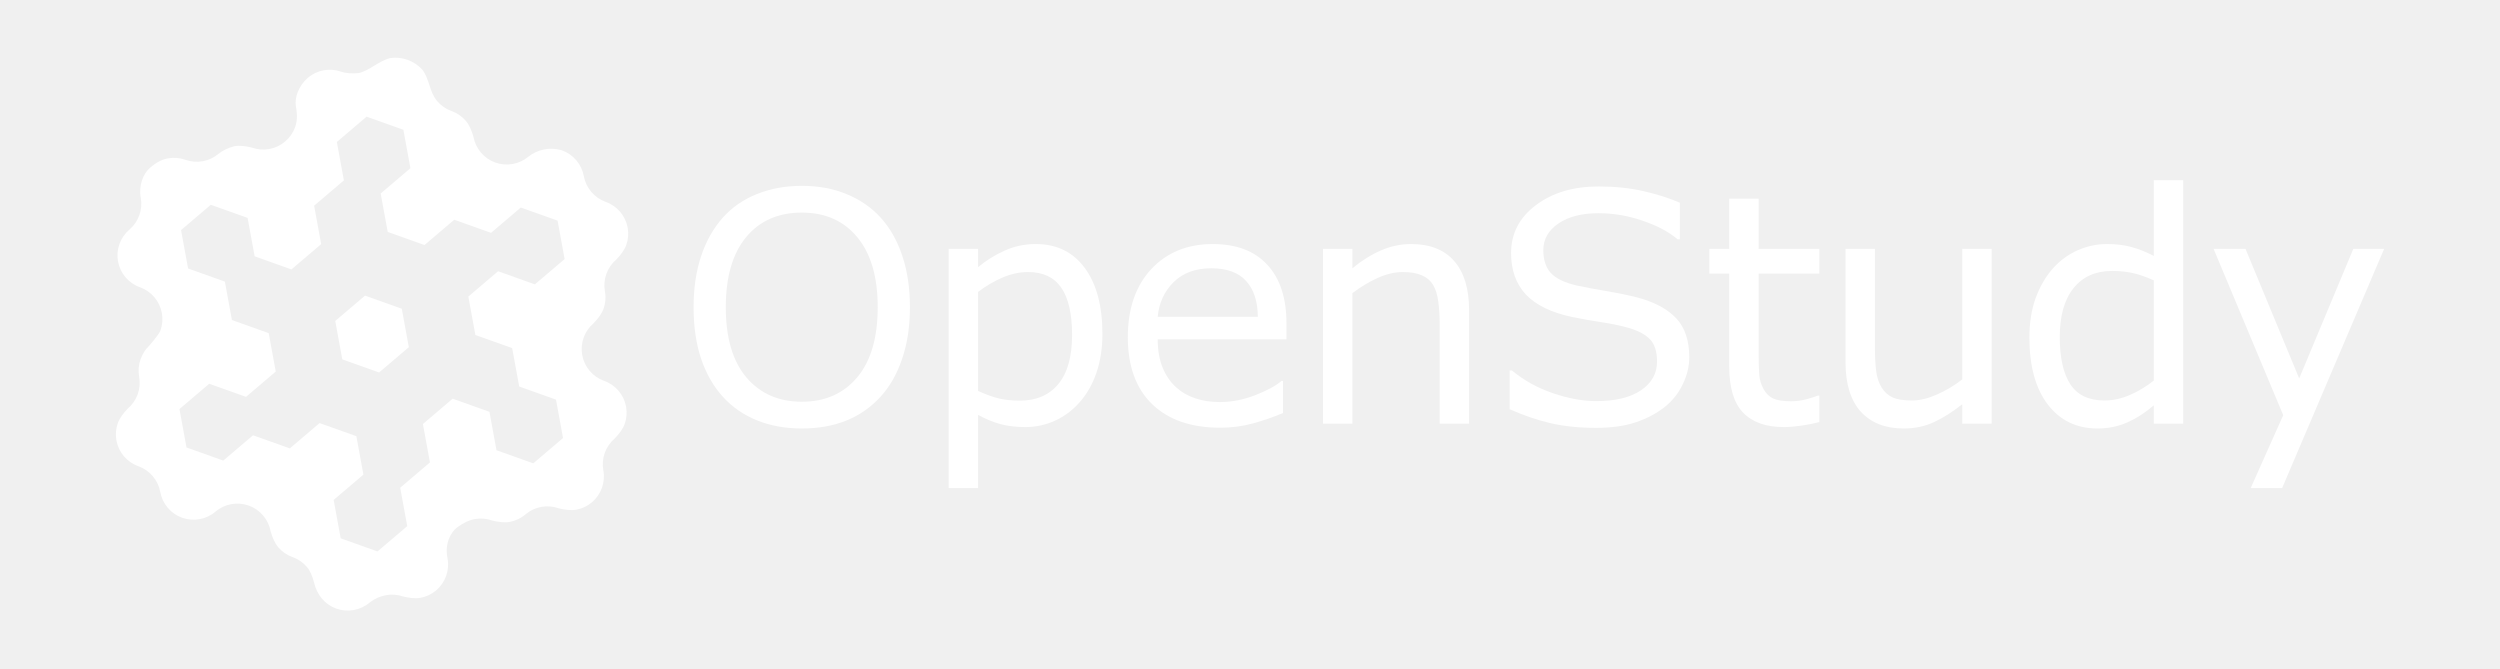
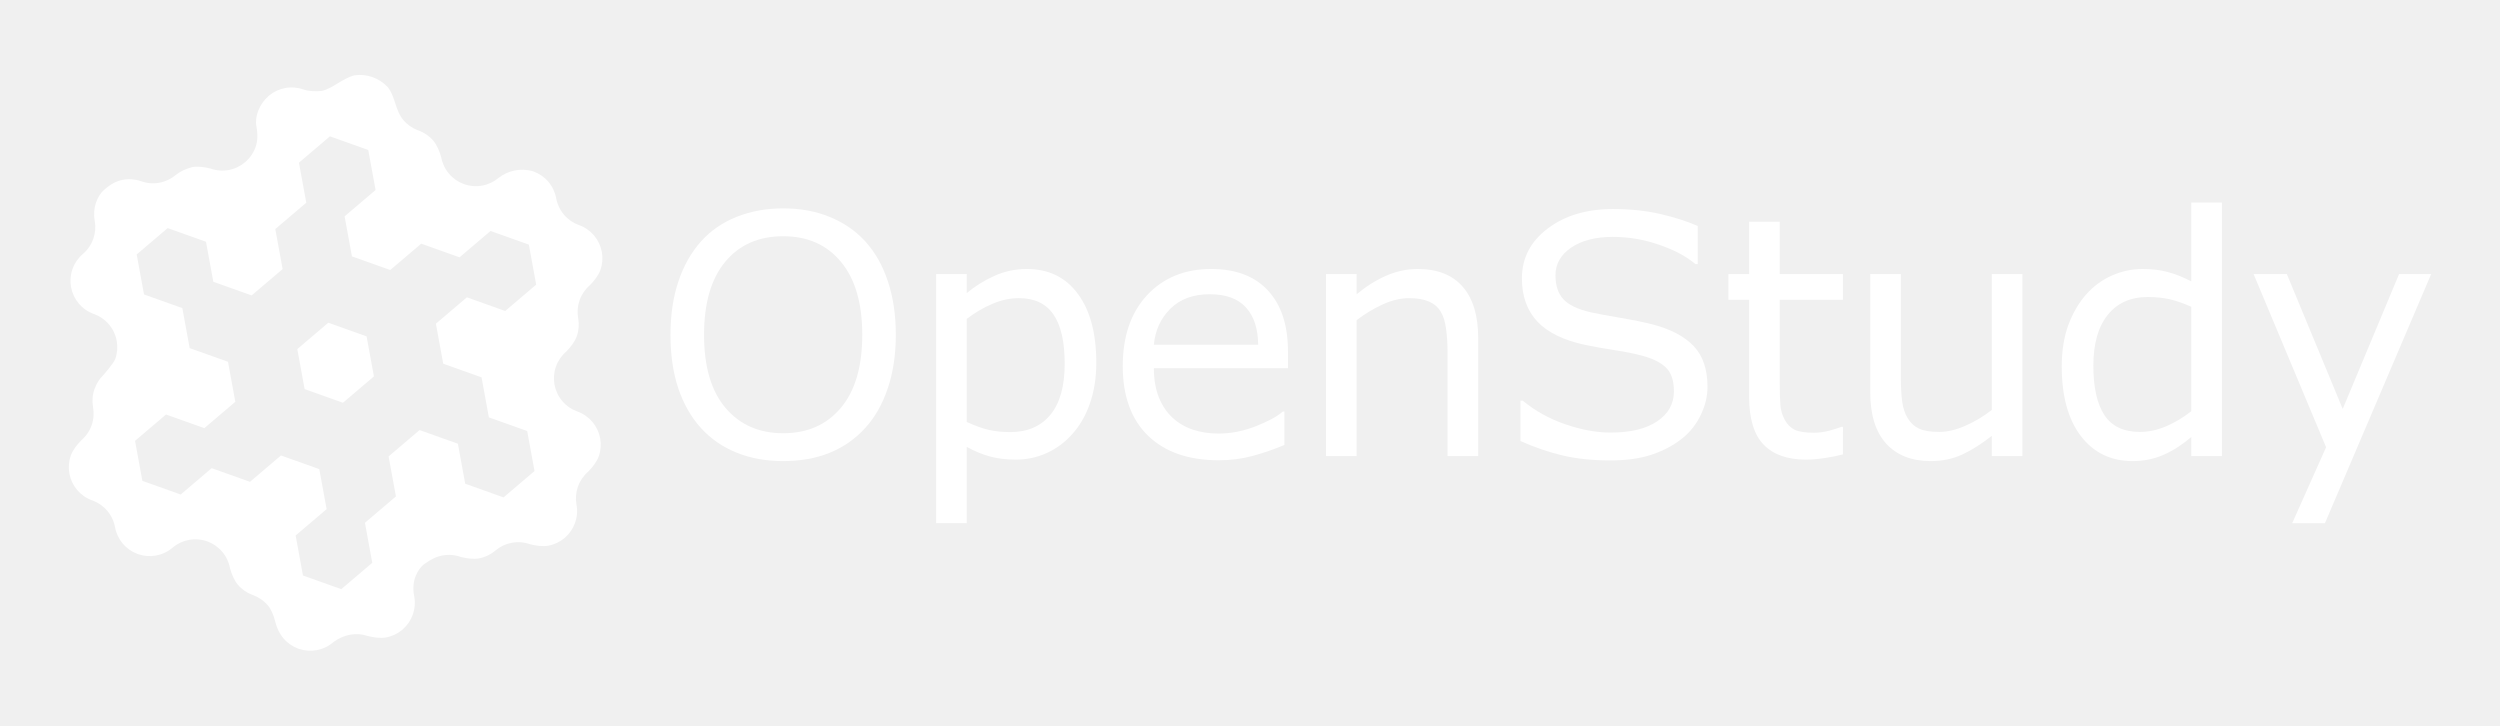
- <svg xmlns="http://www.w3.org/2000/svg" width="1757.006" height="469.685" viewBox="0 0 464.874 124.271" version="1.1" id="svg5">
+ <svg xmlns="http://www.w3.org/2000/svg" width="1687.006" height="489.685" viewBox="0 0 446.354 129.562" version="1.1" id="svg5">
  <defs id="defs2" />
  <g id="layer1" transform="translate(-8.564984,-4.010636)">
-     <g id="g420" transform="matrix(0.2699993,-0.04947525,0.04947525,0.2699993,-16.35284,9.535806)" style="fill:#ffffff;fill-opacity:1;stroke:none;stroke-width:5.615;stroke-dasharray:none;stroke-opacity:1">
+     <g id="g420" transform="matrix(0.2699993,-0.04947525,0.04947525,0.2699993,-25.61325,12.18164)" style="fill:#ffffff;fill-opacity:1;stroke:none;stroke-width:5.615;stroke-dasharray:none;stroke-opacity:1">
      <path style="fill:#ffffff;fill-opacity:1;stroke:none;stroke-width:5.615;stroke-dasharray:none;stroke-opacity:1" d="m 300.031,291.042 -22.914,-13.229 v -26.458 l 22.914,-13.229 22.914,13.229 v 26.458 z" id="path416" />
      <path id="path418" style="fill:#ffffff;fill-opacity:1;stroke:none;stroke-width:5.612;stroke-linecap:butt;stroke-linejoin:round;stroke-dasharray:none;stroke-opacity:1" d="m 231.29,171.98 v 26.458 l 22.914,13.229 22.913,-13.229 V 171.979 L 300.031,158.75 v -26.458 l 22.913,-13.229 22.914,13.229 V 158.75 l -22.914,13.229 v 26.458 l 22.914,13.229 22.913,-13.229 22.914,13.229 22.913,-13.229 22.914,13.229 V 238.125 l -22.914,13.229 -22.913,-13.229 -22.914,13.229 v 26.458 l 22.914,13.229 V 317.5 l 22.913,13.229 V 357.188 L 391.685,370.417 368.771,357.188 V 330.729 L 345.858,317.5 322.944,330.729 v 26.458 l -22.913,13.229 V 396.875 L 277.117,410.104 254.204,396.875 V 370.417 L 277.117,357.188 V 330.729 L 254.204,317.5 231.29,330.729 208.376,317.5 185.463,330.729 162.549,317.5 v -26.458 l 22.913,-13.229 22.914,13.229 22.913,-13.229 V 251.354 L 208.376,238.125 V 211.667 L 185.463,198.438 v -26.458 l 22.913,-13.229 z m -22.915,-43.233 c -4.022,-6e-4 -7.973,-1.06 -11.456,-3.07 -3.483,-2.01 -7.434,-3.069 -11.456,-3.07 -4.056,-5e-5 -7.865,1.055 -13.14,4.131 -5.275,3.076 -9.774,10.403 -9.774,18.782 v 0.348 c -0.054,3.781 -1.045,7.601 -3.07,11.108 -2.011,3.483 -4.904,6.375 -8.387,8.387 -3.482,2.012 -6.375,4.904 -8.386,8.387 -2.034,3.523 -3.025,7.361 -3.071,11.158 v 0.539 c 0.089,7.826 4.187,15.406 11.457,19.603 l -5.2e-4,5.2e-4 0.268,0.154 0.014,0.008 0.002,0.001 c 3.255,1.938 6.075,4.71 8.104,8.224 2.01,3.483 3.068,7.435 3.068,11.457 l 0.002,0.002 -0.002,0.325 v -7e-5 c -0.05,3.789 -1.04,7.617 -3.07,11.132 -1.505,2.69 -10.127,9.392 -10.127,9.392 -1.742,1.005 -4.635,3.898 -6.646,7.38 -2.029,3.515 -3.019,7.343 -3.071,11.458 -0.051,4.114 -1.042,7.943 -3.071,11.457 -2.011,3.483 -4.904,6.375 -8.388,8.386 -3.434,2.432 -6.574,5.323 -8.385,8.387 -2.03,3.516 -3.021,7.347 -3.07,11.137 v 0.61 c 0.106,7.806 4.199,15.359 11.448,19.548 l 0.009,0.005 -5.2e-4,0.002 0.275,0.157 0.006,0.004 0.002,10e-4 c 3.255,1.938 6.076,4.71 8.104,8.224 2.01,3.483 3.068,7.434 3.068,11.456 l 0.004,5.1e-4 c -4.5e-4,4.022 1.058,7.973 3.068,11.456 2.029,3.514 4.849,6.287 8.105,8.225 l 0.008,0.005 0.517,0.299 c 0.005,0.003 0.009,0.005 0.013,0.008 6.815,3.809 15.404,4.039 22.657,-0.148 l 0.298,-0.172 c 3.302,-1.845 7.107,-2.898 11.159,-2.898 4.022,5.9e-4 7.973,1.06 11.456,3.071 l 0.003,-5.1e-4 0.281,0.164 v 5e-4 c 3.256,1.938 6.076,4.71 8.105,8.224 2.01,3.483 3.069,7.435 3.069,11.457 0.389,4.183 1.324,8.354 3.071,11.453 2.028,3.513 4.847,6.284 8.101,8.222 0.002,9.5e-4 0.003,0.002 0.005,0.003 l 0.564,0.328 c 3.256,1.938 6.076,4.71 8.105,8.224 1.612,2.488 2.6,7.127 2.835,11.302 0.235,4.175 1.293,8.126 3.304,11.609 2.029,3.514 4.849,6.287 8.105,8.225 l 0.008,0.005 0.517,0.299 c 0.005,0.003 0.009,0.005 0.013,0.008 6.815,3.809 15.405,4.039 22.657,-0.148 l 0.002,-10e-4 0.281,-0.162 c 7.49,-3.679 15.854,-3.66 22.631,0.164 3.826,1.758 7.897,3.032 11.456,3.068 4.052,5e-5 7.858,-1.053 11.161,-2.899 l 0.564,-0.325 c 6.7,-3.999 11.188,-11.32 11.188,-19.689 v -5.2e-4 c -0.287,-10.574 5.684,-17.207 10.002,-19.458 5.044,-2.398 8.855,-3.455 12.914,-3.455 4.022,6e-4 7.973,1.06 11.456,3.071 3.825,1.758 7.896,3.032 11.456,3.068 4.058,5e-5 7.869,-1.056 11.176,-2.907 l 0.565,-0.325 v 0 c 3.306,-1.851 7.117,-2.907 11.176,-2.907 4.022,6e-4 7.973,1.06 11.456,3.071 3.827,1.758 7.897,3.032 11.457,3.068 4.055,5e-5 7.863,-1.055 11.168,-2.903 l 0.545,-0.314 c 0.003,-0.005 0.011,-0.006 0.016,-0.009 6.698,-3.999 11.185,-11.319 11.185,-19.687 0.002,-0.113 0,-0.228 0,-0.325 0.05,-3.789 1.041,-7.617 3.07,-11.132 2.011,-3.483 4.904,-6.375 8.388,-8.386 3.436,-2.436 6.574,-5.324 8.386,-8.389 2.03,-3.516 3.021,-7.347 3.07,-11.137 v -0.61 c -0.106,-7.809 -4.202,-15.365 -11.457,-19.553 -0.088,-0.056 -0.188,-0.109 -0.281,-0.163 l -0.002,-10e-4 c -3.255,-1.938 -6.075,-4.71 -8.104,-8.224 -2.01,-3.483 -3.068,-7.435 -3.068,-11.457 v -0.327 c 0.05,-3.789 1.04,-7.617 3.07,-11.132 2.011,-3.483 4.904,-6.375 8.388,-8.386 3.434,-2.432 6.574,-5.323 8.385,-8.387 2.029,-3.515 3.019,-7.343 3.07,-11.132 l 0.002,-0.652 v 4e-5 c 0.05,-3.789 1.041,-7.617 3.07,-11.132 2.011,-3.483 4.904,-6.375 8.388,-8.386 3.434,-2.432 6.574,-5.323 8.385,-8.387 2.03,-3.516 3.021,-7.347 3.07,-11.137 v -0.61 c -0.106,-7.805 -4.199,-15.359 -11.448,-19.548 l -0.009,-0.005 c -0.09,-0.053 -0.185,-0.107 -0.276,-0.16 l -0.005,-0.003 c -3.256,-1.938 -6.077,-4.71 -8.106,-8.225 -2.01,-3.483 -3.068,-7.435 -3.07,-11.457 -0.002,-4.022 -1.06,-7.973 -3.07,-11.457 -2.027,-3.51 -4.843,-6.28 -8.093,-8.217 l -0.011,-0.007 -0.535,-0.308 c -8.8e-4,-4.9e-4 -0.002,-5.5e-4 -0.003,-0.002 -7.52,-3.759 -16.007,-3.383 -22.941,0.31 -3.306,1.851 -7.117,2.907 -11.176,2.907 -4.022,-6e-4 -7.973,-1.06 -11.456,-3.071 l -0.283,-0.162 c -3.256,-1.938 -6.077,-4.71 -8.106,-8.224 -2.01,-3.483 -3.068,-7.435 -3.068,-11.457 -0.39,-4.19 -1.323,-8.354 -3.071,-11.455 -2.028,-3.513 -4.847,-6.284 -8.101,-8.222 l -0.569,-0.331 v -4.8e-4 c -3.256,-1.938 -6.076,-4.71 -8.105,-8.224 -4.197,-7.331 -2.334,-15.953 -6.139,-22.91 -4.514,-7.02 -11.959,-11.18 -19.906,-11.461 -8.218,0.554 -15.221,5.854 -22.852,6.144 -4.2,-0.388 -8.358,-1.324 -11.456,-3.069 -3.483,-2.011 -7.434,-3.071 -11.456,-3.071 -4.058,-5e-5 -7.869,1.056 -11.176,2.907 l -0.01,0.006 -0.513,0.296 c -0.002,10e-4 -0.004,0.002 -0.006,0.004 -6.711,3.996 -11.208,11.322 -11.234,17.568 -0.025,6.245 -1.016,10.074 -3.045,13.589 -2.011,3.483 -4.904,6.374 -8.44,8.388 -3.536,2.013 -7.347,3.07 -11.405,3.07 -4.022,-6e-4 -7.973,-1.06 -11.456,-3.071 -3.824,-1.758 -7.896,-3.032 -11.455,-3.068 -4.371,0.319 -8.352,1.361 -11.7,3.209 -3.347,1.874 -7.158,2.93 -11.216,2.93 z" />
    </g>
-     <g aria-label="OpenStudy " id="text416" style="font-size:72.019px;letter-spacing:-1.815px;stroke-width:13.01;stroke-linejoin:round;fill:#ffffff;fill-opacity:1" transform="matrix(0.8272603,0,0,0.8272603,23.02594,11.426)">
+     <g aria-label="OpenStudy " id="text416" style="font-size:72.019px;letter-spacing:-1.815px;stroke-width:13.01;stroke-linejoin:round;fill:#ffffff;fill-opacity:1" transform="matrix(0.8272603,0,0,0.8272603,13.76552,14.07184)">
      <path d="m 180.441,39.913 q 3.2,3.517 4.888,8.616 1.723,5.099 1.723,11.569 0,6.47 -1.758,11.605 -1.723,5.099 -4.853,8.51 -3.235,3.552 -7.666,5.345 -4.396,1.793 -10.057,1.793 -5.521,0 -10.057,-1.829 -4.501,-1.829 -7.666,-5.31 -3.165,-3.481 -4.888,-8.545 -1.688,-5.064 -1.688,-11.569 0,-6.4 1.688,-11.464 1.688,-5.099 4.923,-8.721 3.095,-3.446 7.666,-5.275 4.607,-1.829 10.022,-1.829 5.626,0 10.092,1.864 4.501,1.829 7.631,5.24 z m -0.633,20.185 q 0,-10.198 -4.572,-15.719 -4.572,-5.556 -12.484,-5.556 -7.983,0 -12.554,5.556 -4.536,5.521 -4.536,15.719 0,10.303 4.642,15.789 4.642,5.451 12.449,5.451 7.807,0 12.413,-5.451 4.642,-5.486 4.642,-15.789 z" id="path419" style="fill:#ffffff;fill-opacity:1" />
      <path d="m 230.319,66.146 q 0,4.782 -1.371,8.756 -1.371,3.939 -3.868,6.681 -2.321,2.602 -5.486,4.044 -3.13,1.407 -6.646,1.407 -3.059,0 -5.556,-0.668 -2.462,-0.668 -5.029,-2.075 v 16.457 h -6.611 V 46.981 h 6.611 v 4.114 q 2.637,-2.215 5.908,-3.692 3.306,-1.512 7.033,-1.512 7.103,0 11.042,5.38 3.974,5.345 3.974,14.875 z m -6.822,0.176 q 0,-7.103 -2.426,-10.62 -2.426,-3.517 -7.455,-3.517 -2.848,0 -5.732,1.231 -2.884,1.231 -5.521,3.235 v 22.26 q 2.813,1.266 4.818,1.723 2.04,0.457 4.607,0.457 5.521,0 8.616,-3.728 3.095,-3.728 3.095,-11.042 z" id="path421" style="fill:#ffffff;fill-opacity:1" />
      <path d="m 271.687,67.307 h -28.941 q 0,3.622 1.09,6.33 1.09,2.673 2.989,4.396 1.829,1.688 4.325,2.532 2.532,0.844 5.556,0.844 4.009,0 8.053,-1.582 4.079,-1.618 5.802,-3.165 h 0.352 v 7.209 q -3.341,1.407 -6.822,2.356 -3.481,0.949 -7.314,0.949 -9.776,0 -15.262,-5.275 -5.486,-5.31 -5.486,-15.051 0,-9.635 5.24,-15.297 5.275,-5.662 13.855,-5.662 7.947,0 12.238,4.642 4.325,4.642 4.325,13.187 z m -6.435,-5.064 q -0.035,-5.204 -2.637,-8.053 -2.567,-2.848 -7.842,-2.848 -5.31,0 -8.475,3.13 -3.13,3.13 -3.552,7.772 z" id="path423" style="fill:#ffffff;fill-opacity:1" />
      <path d="m 312.739,86.261 h -6.611 V 63.896 q 0,-2.708 -0.316,-5.064 -0.316,-2.391 -1.16,-3.728 -0.879,-1.477 -2.532,-2.18 -1.653,-0.738 -4.29,-0.738 -2.708,0 -5.662,1.336 -2.954,1.336 -5.662,3.411 v 29.328 h -6.611 V 46.981 h 6.611 v 4.361 q 3.095,-2.567 6.4,-4.009 3.306,-1.442 6.787,-1.442 6.365,0 9.706,3.833 3.341,3.833 3.341,11.042 z" id="path425" style="fill:#ffffff;fill-opacity:1" />
      <path d="m 362.23,71.315 q 0,3.059 -1.442,6.048 -1.407,2.989 -3.974,5.064 -2.813,2.251 -6.576,3.517 -3.728,1.266 -9.002,1.266 -5.662,0 -10.198,-1.055 -4.501,-1.055 -9.178,-3.13 v -8.721 h 0.492 q 3.974,3.306 9.178,5.099 5.204,1.793 9.776,1.793 6.47,0 10.057,-2.426 3.622,-2.426 3.622,-6.47 0,-3.481 -1.723,-5.134 -1.688,-1.653 -5.169,-2.567 -2.637,-0.703 -5.732,-1.16 -3.059,-0.457 -6.506,-1.16 -6.963,-1.477 -10.339,-5.029 -3.341,-3.587 -3.341,-9.319 0,-6.576 5.556,-10.761 5.556,-4.22 14.101,-4.22 5.521,0 10.128,1.055 4.607,1.055 8.158,2.602 v 8.229 h -0.492 q -2.989,-2.532 -7.877,-4.185 -4.853,-1.688 -9.952,-1.688 -5.591,0 -9.002,2.321 -3.376,2.321 -3.376,5.978 0,3.27 1.688,5.134 1.688,1.864 5.943,2.848 2.251,0.492 6.4,1.196 4.15,0.703 7.033,1.442 5.837,1.547 8.791,4.677 2.954,3.13 2.954,8.756 z" id="path427" style="fill:#ffffff;fill-opacity:1" />
      <path d="m 391.466,85.909 q -1.864,0.492 -4.079,0.809 -2.18,0.316 -3.903,0.316 -6.013,0 -9.143,-3.235 -3.13,-3.235 -3.13,-10.374 V 52.537 h -4.466 v -5.556 h 4.466 V 35.693 h 6.611 v 11.288 h 13.644 V 52.537 H 377.822 v 17.899 q 0,3.095 0.141,4.853 0.141,1.723 0.985,3.235 0.774,1.407 2.11,2.075 1.371,0.633 4.15,0.633 1.618,0 3.376,-0.457 1.758,-0.492 2.532,-0.809 h 0.352 z" id="path429" style="fill:#ffffff;fill-opacity:1" />
      <path d="m 430.197,86.261 h -6.611 v -4.361 q -3.341,2.637 -6.4,4.044 -3.059,1.407 -6.752,1.407 -6.189,0 -9.635,-3.763 -3.446,-3.798 -3.446,-11.112 V 46.981 h 6.611 v 22.365 q 0,2.989 0.281,5.134 0.281,2.11 1.196,3.622 0.949,1.547 2.462,2.251 1.512,0.703 4.396,0.703 2.567,0 5.591,-1.336 3.059,-1.336 5.697,-3.411 V 46.981 h 6.611 z" id="path431" style="fill:#ffffff;fill-opacity:1" />
      <path d="m 473.253,86.261 h -6.611 v -4.114 q -2.848,2.462 -5.943,3.833 -3.095,1.371 -6.717,1.371 -7.033,0 -11.183,-5.415 -4.114,-5.415 -4.114,-15.016 0,-4.993 1.407,-8.897 1.442,-3.903 3.868,-6.646 2.391,-2.673 5.556,-4.079 3.2,-1.407 6.611,-1.407 3.095,0 5.486,0.668 2.391,0.633 5.029,2.004 V 31.543 h 6.611 z m -6.611,-9.67 v -22.541 q -2.673,-1.196 -4.782,-1.653 -2.11,-0.457 -4.607,-0.457 -5.556,0 -8.651,3.868 -3.095,3.868 -3.095,10.972 0,6.998 2.391,10.655 2.391,3.622 7.666,3.622 2.813,0 5.697,-1.231 2.884,-1.266 5.38,-3.235 z" id="path433" style="fill:#ffffff;fill-opacity:1" />
      <path d="m 518.419,46.981 -22.928,53.768 h -7.068 l 7.314,-16.387 -15.649,-37.381 h 7.174 l 12.062,29.117 12.167,-29.117 z" id="path435" style="fill:#ffffff;fill-opacity:1" />
    </g>
  </g>
</svg>
